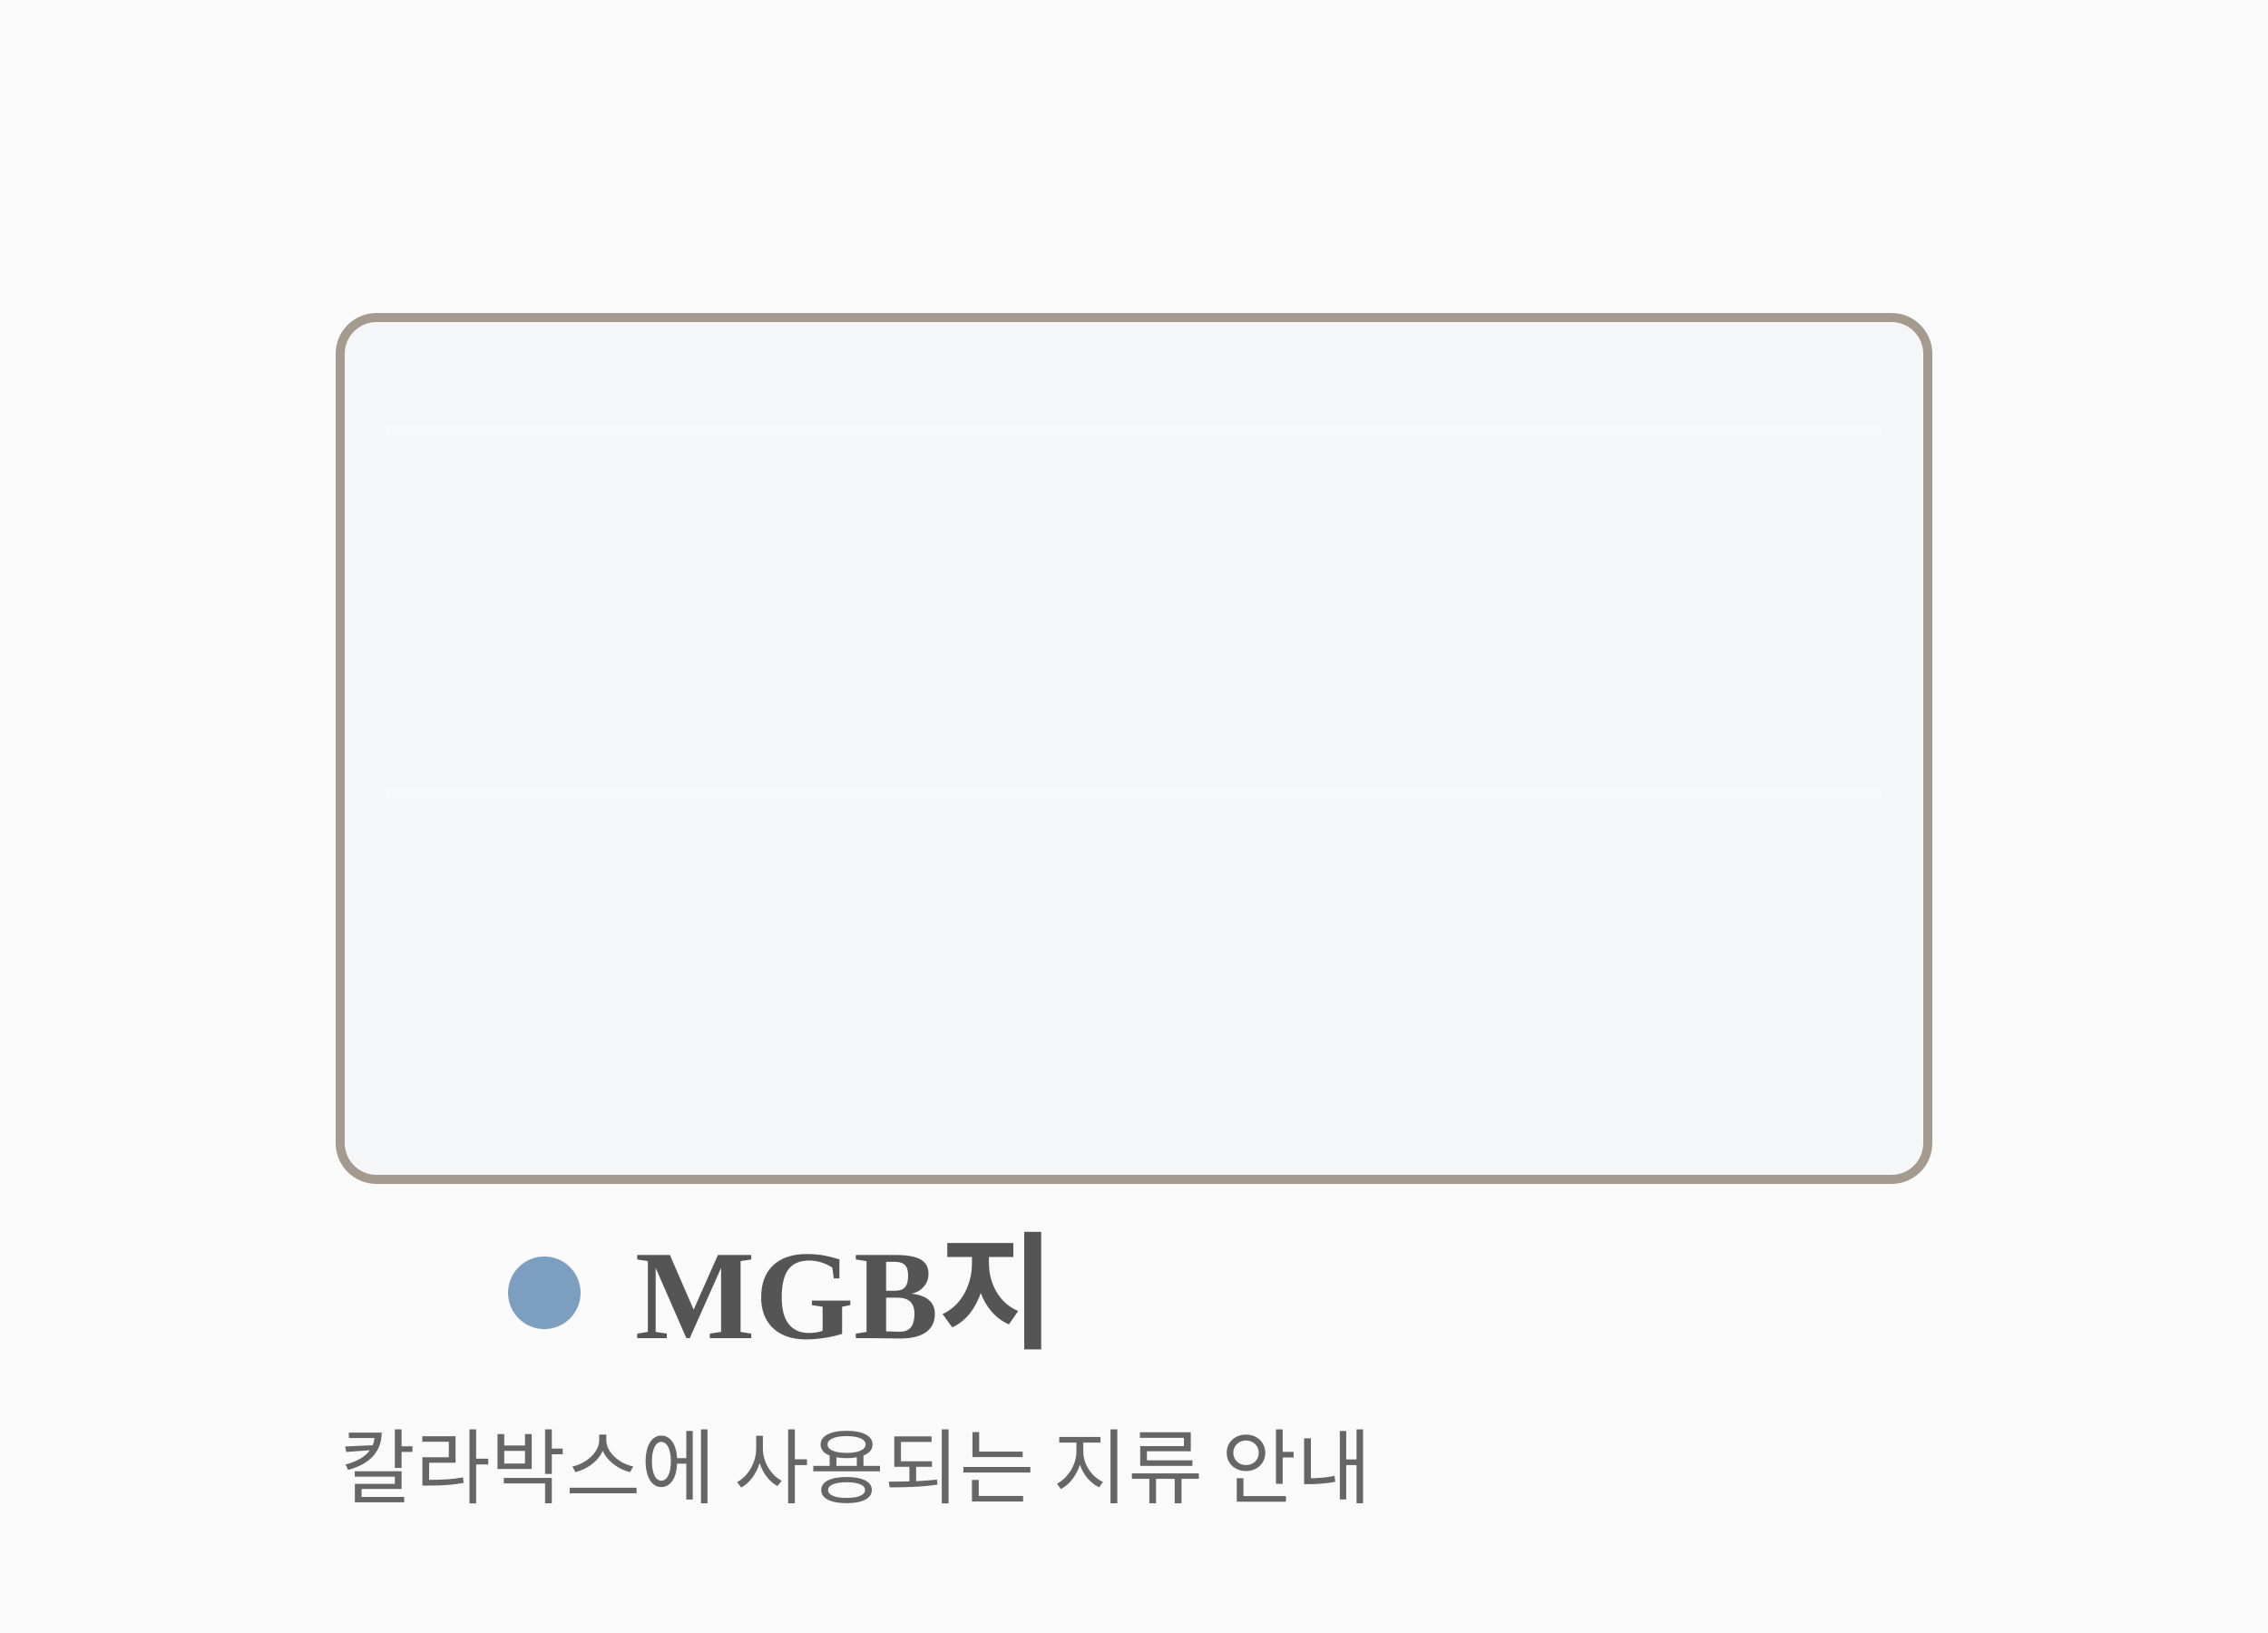
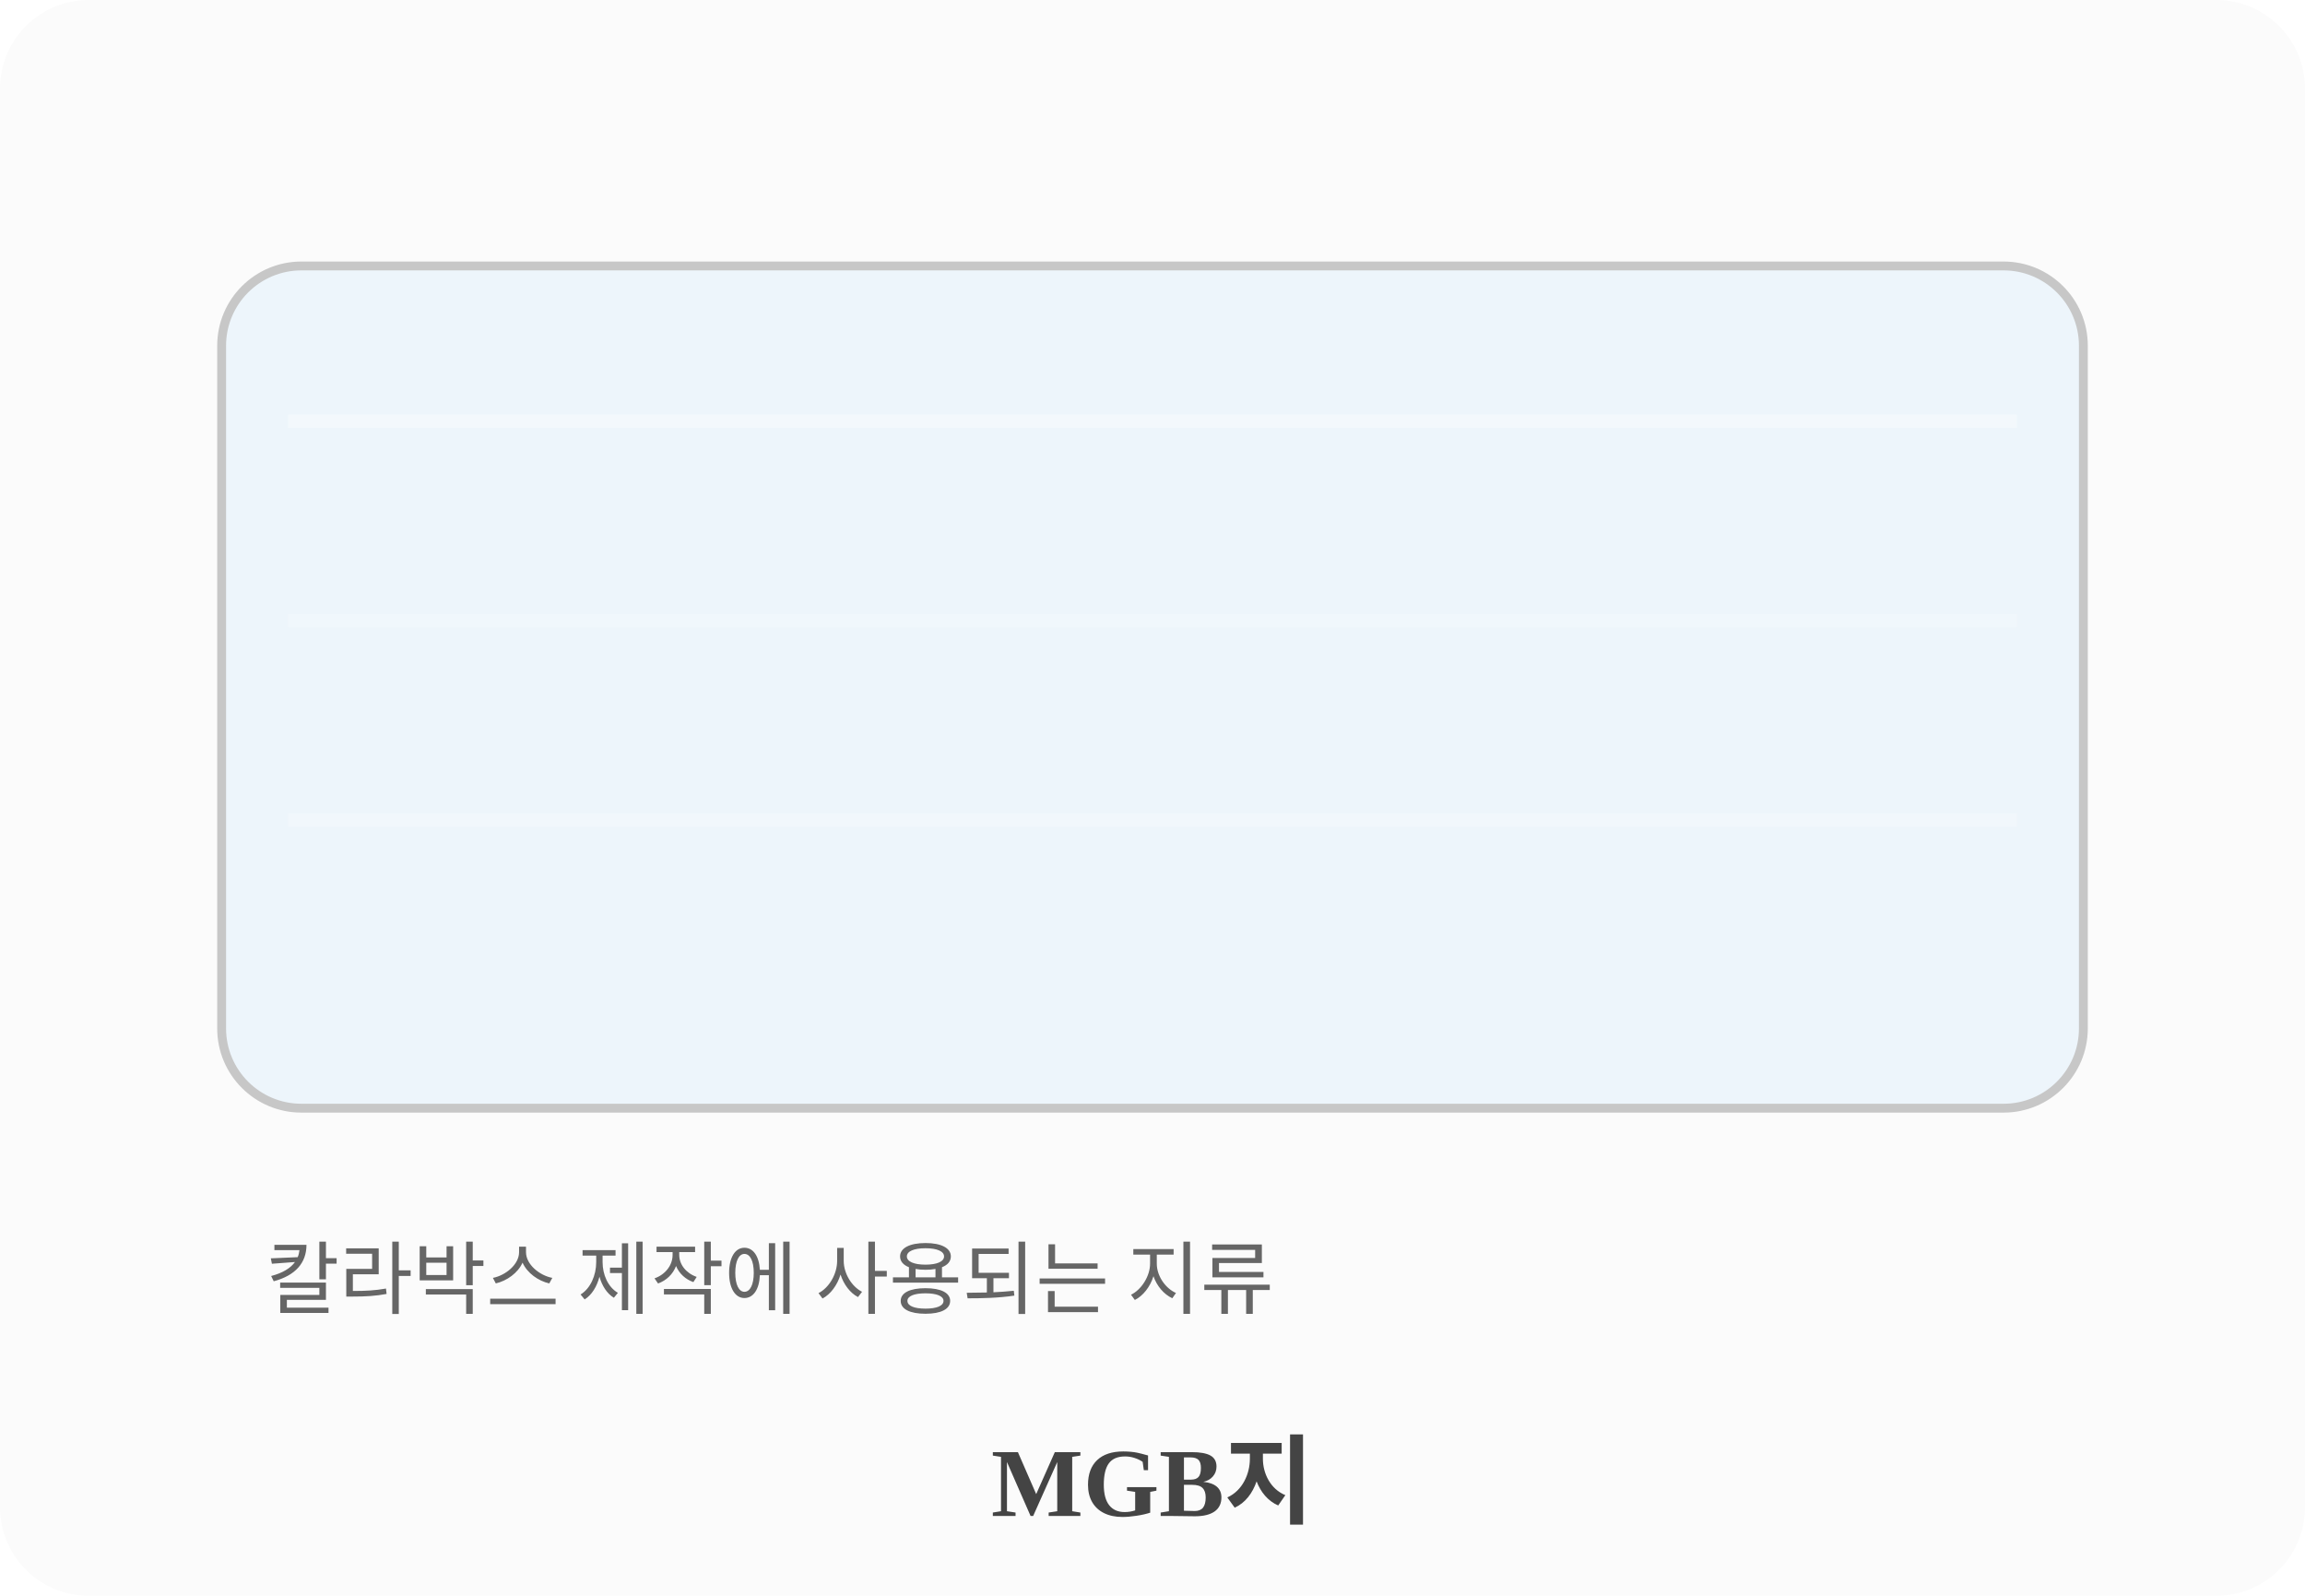
- <svg xmlns="http://www.w3.org/2000/svg" width="500" height="360" viewBox="0 0 500 360">
-   <rect width="500" height="360" fill="#fafafa" />
-   <rect x="75" y="70" width="350" height="190" rx="8" fill="#f4f6f8" stroke="#a49a8d" stroke-width="2" />
-   <path d="M85 95 H415" stroke="rgba(255,255,255,.25)" stroke-width="2" />
-   <path d="M85 135 H415" stroke="rgba(255,255,255,.15)" stroke-width="2" />
-   <path d="M85 175 H415" stroke="rgba(255,255,255,.2)" stroke-width="2" />
-   <circle cx="120" cy="285" r="8" fill="#7d9fbf" />
-   <text x="140" y="295" font-size="28" font-weight="700" fill="#555">MGB지</text>
-   <text x="75" y="330" font-size="18" fill="#666">칼라박스에 사용되는 지류 안내</text>
+ <svg xmlns="http://www.w3.org/2000/svg" width="520" height="360" viewBox="0 0 520 360">
+   <rect width="520" height="360" rx="20" fill="#fbfbfb" />
+   <rect x="50" y="60" width="420" height="190" rx="18" fill="#edf5fb" stroke="#c7c7c7" stroke-width="2" />
+   <path d="M65 95 H455" stroke="rgba(255,255,255,.35)" stroke-width="3" />
+   <path d="M65 140 H455" stroke="rgba(255,255,255,.18)" stroke-width="3" />
+   <path d="M65 185 H455" stroke="rgba(255,255,255,.22)" stroke-width="3" />
+   <text x="60" y="295" font-size="18" fill="#666">칼라박스 제작에 사용되는 지류</text>
+   <text x="260.0" y="342" text-anchor="middle" font-size="22" font-weight="800" fill="#444">MGB지</text>
</svg>
